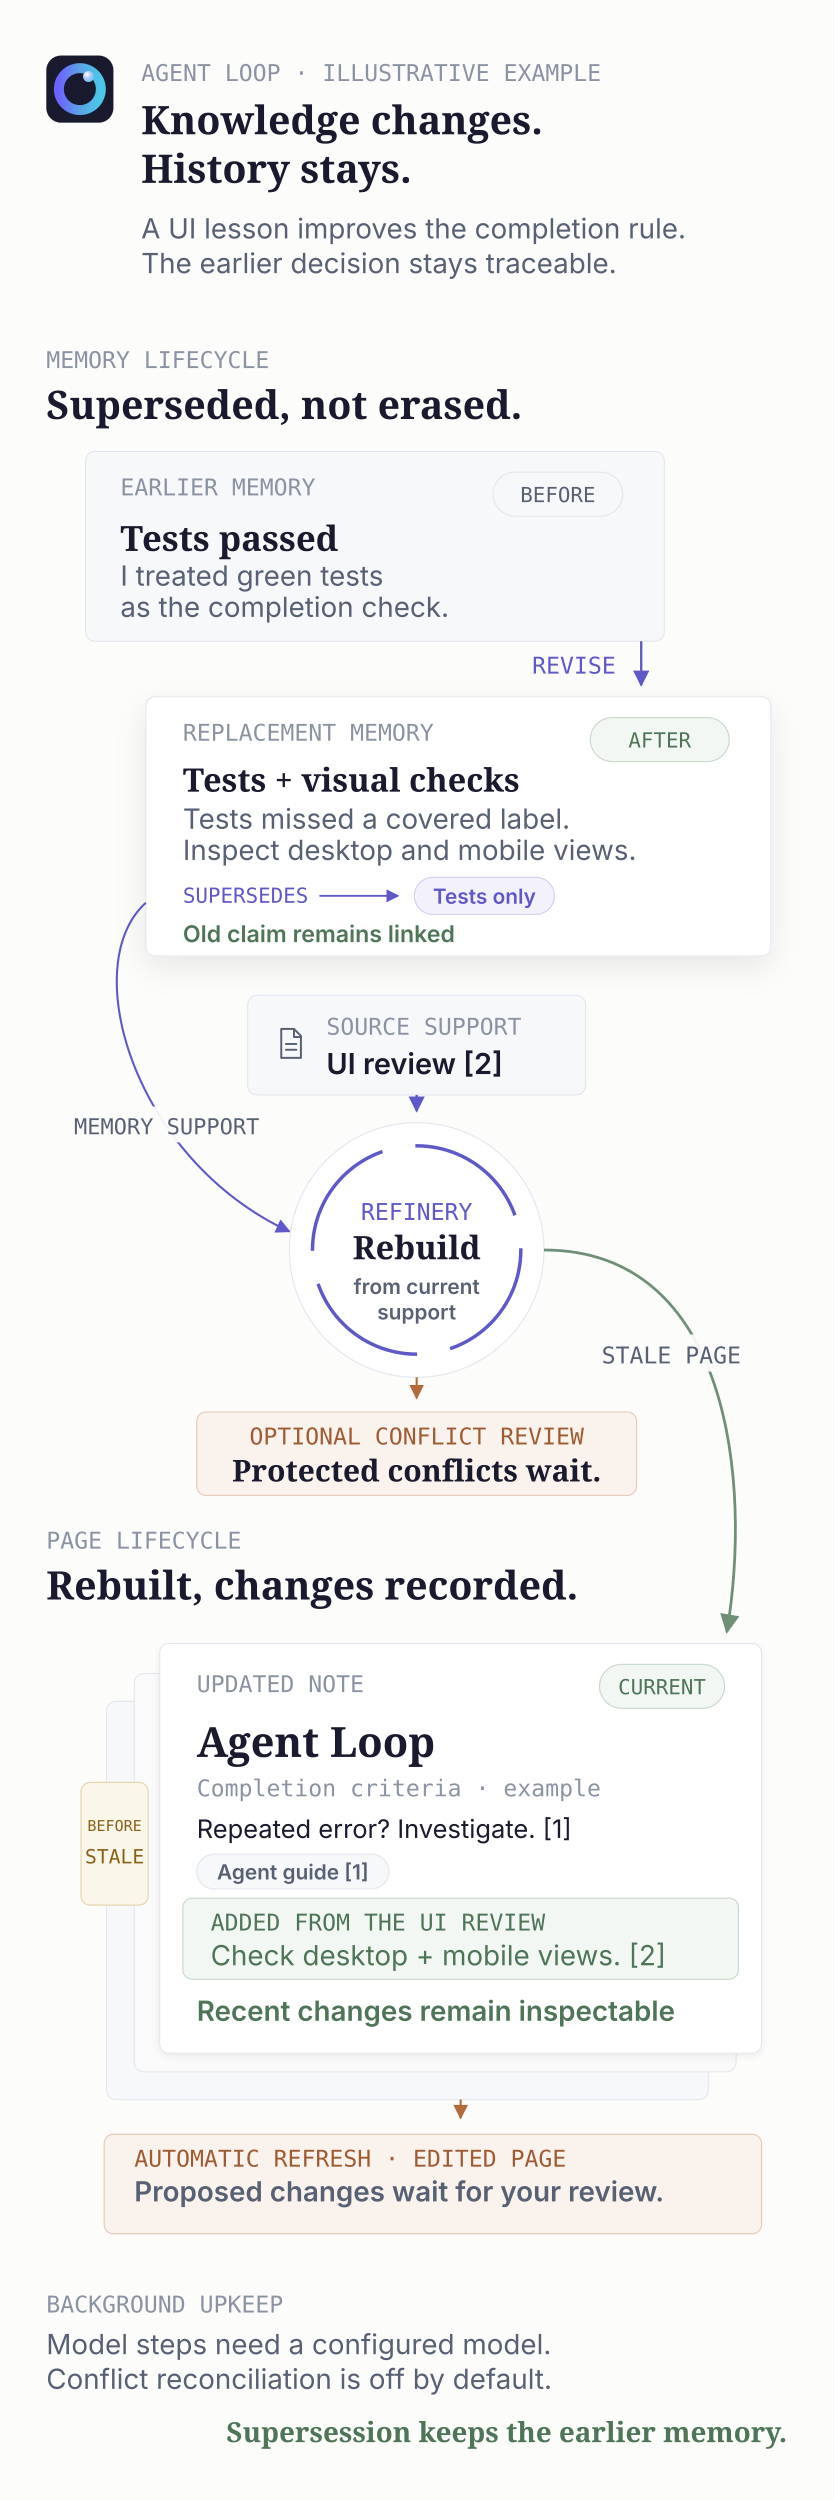
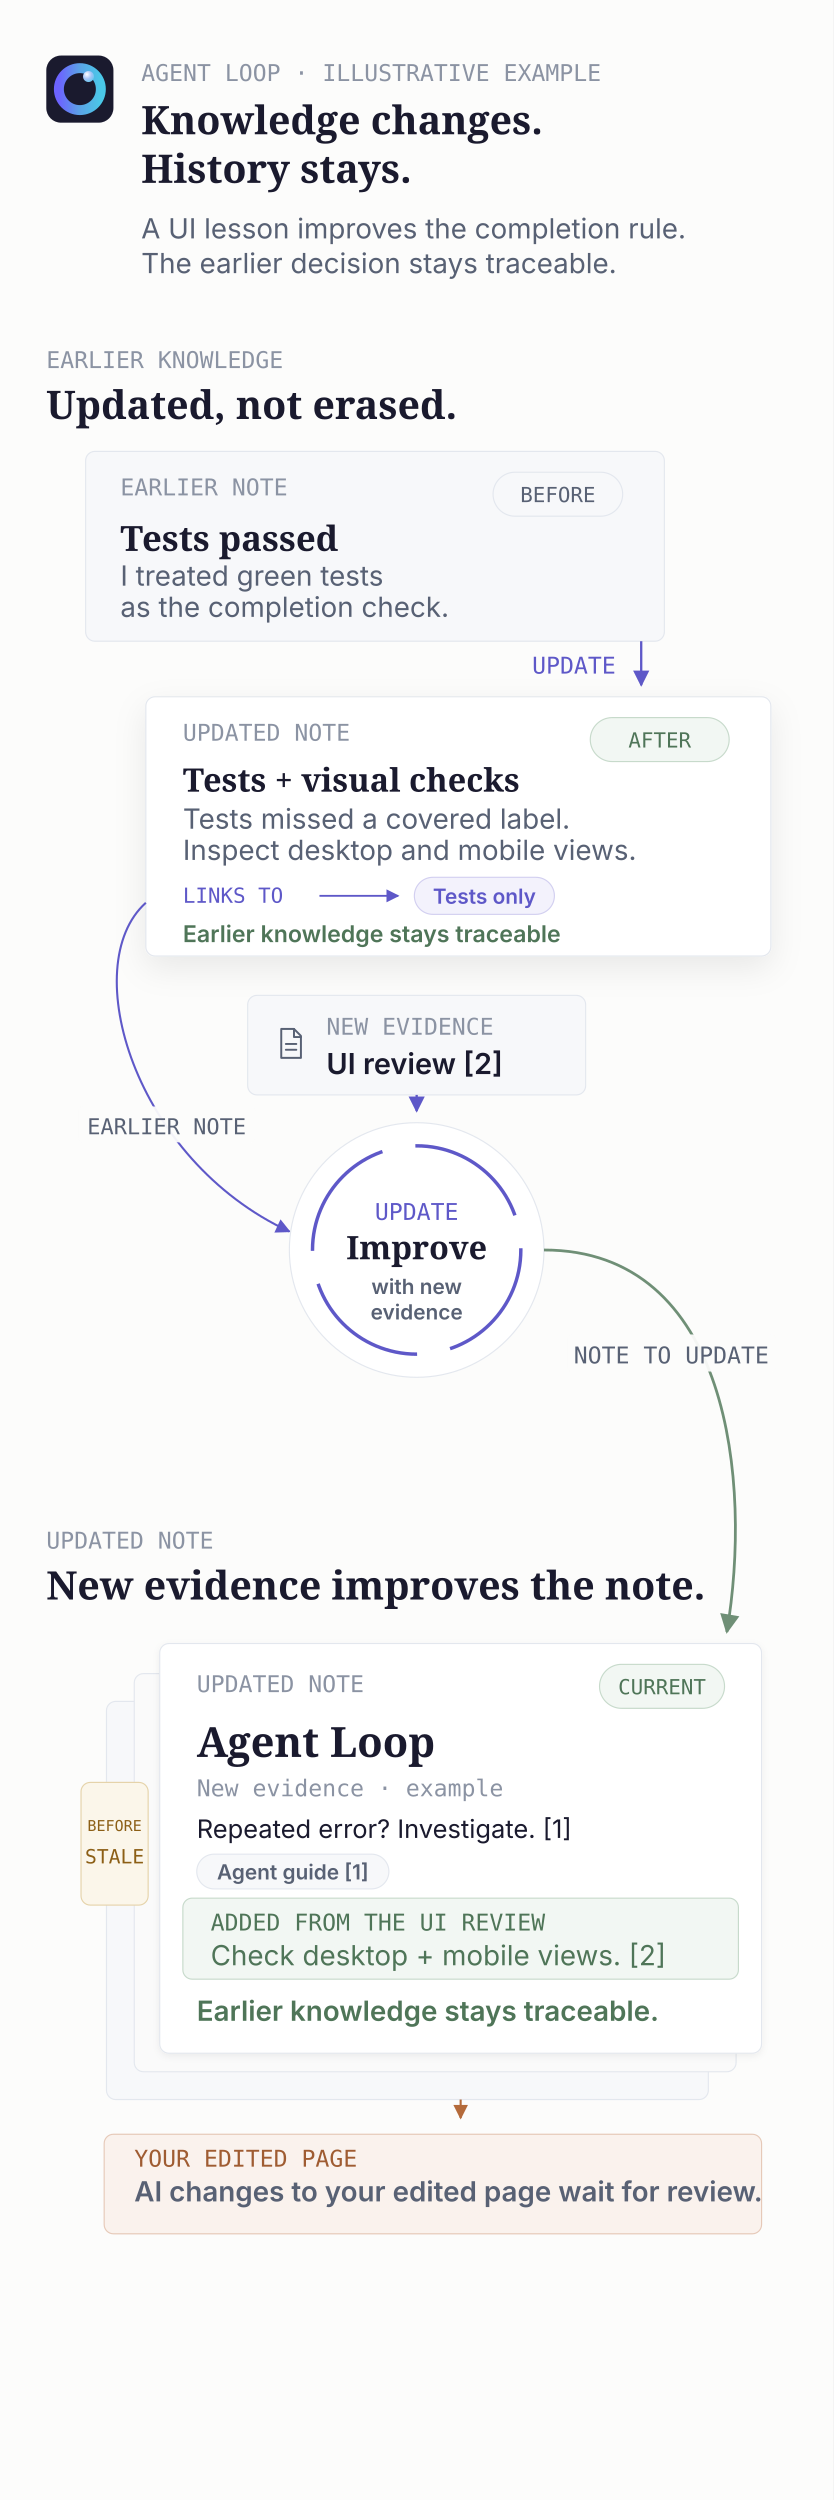
<svg xmlns="http://www.w3.org/2000/svg" width="720" height="2160" viewBox="0 0 720 2160" role="img" aria-labelledby="title desc">
  <style>text { font-kerning: normal; }</style>
  <rect width="720" height="2160" fill="#FCFCFB" />
  <g transform="translate(40 48) scale(0.1132812)">
    <rect width="512" height="512" rx="112" fill="#1A1A2E" />
    <circle cx="256" cy="256" r="160" fill="none" stroke="url(#lifecycle-en-mobile-ring)" stroke-width="76" />
    <circle cx="322" cy="160" r="42" fill="url(#lifecycle-en-mobile-orb)" />
  </g>
  <g data-fit-region="lifecycle-en-mobile-heading" data-fit-x="122" data-fit-y="44" data-fit-width="558" data-fit-height="210" data-check-overlap="false">
    <text x="122" y="70" font-family="'JetBrains Mono', monospace" font-size="20" font-weight="500" fill="#8B93A3" text-anchor="start">AGENT LOOP · ILLUSTRATIVE EXAMPLE</text>
    <text x="122" y="116" font-family="'Fraunces', Georgia, serif" font-size="34" font-weight="600" fill="#1A1A2E" text-anchor="start">Knowledge changes.</text>
    <text x="122" y="158" font-family="'Fraunces', Georgia, serif" font-size="34" font-weight="600" fill="#1A1A2E" text-anchor="start">History stays.</text>
    <text x="122" y="206" font-family="'Instrument Sans', -apple-system, sans-serif" font-size="24" font-weight="400" fill="#586174" text-anchor="start">A UI lesson improves the completion rule.</text>
    <text x="122" y="236" font-family="'Instrument Sans', -apple-system, sans-serif" font-size="24" font-weight="400" fill="#586174" text-anchor="start">The earlier decision stays traceable.</text>
  </g>
  <g data-fit-region="lifecycle-en-mobile-memory-object" data-fit-x="40" data-fit-y="286" data-fit-width="640" data-fit-height="546" data-check-overlap="false">
-     <text x="40" y="318" font-family="'JetBrains Mono', monospace" font-size="20" font-weight="500" fill="#8B93A3" text-anchor="start">MEMORY LIFECYCLE</text>
-     <text x="40" y="362" font-family="'Fraunces', Georgia, serif" font-size="34" font-weight="600" fill="#1A1A2E" text-anchor="start">Superseded, not erased.</text>
+     <text x="40" y="318" font-family="'JetBrains Mono', monospace" font-size="20" font-weight="500" fill="#8B93A3" text-anchor="start">EARLIER KNOWLEDGE</text>
+     <text x="40" y="362" font-family="'Fraunces', Georgia, serif" font-size="34" font-weight="600" fill="#1A1A2E" text-anchor="start">Updated, not erased.</text>
    <rect x="74" y="390" width="500" height="164" rx="8" fill="#F7F8FA" stroke="#E3E7EE" />
-     <text x="104" y="428" font-family="'JetBrains Mono', monospace" font-size="20" font-weight="500" fill="#8B93A3" text-anchor="start">EARLIER MEMORY</text>
+     <text x="104" y="428" font-family="'JetBrains Mono', monospace" font-size="20" font-weight="500" fill="#8B93A3" text-anchor="start">EARLIER NOTE</text>
    <g>
      <rect x="426" y="408" width="112" height="38" rx="19" fill="#F7F8FA" stroke="#E3E7EE" />
      <text x="482" y="433.84" font-family="'JetBrains Mono', monospace" font-size="18" font-weight="500" fill="#586174" text-anchor="middle">BEFORE</text>
    </g>
    <text x="104" y="476" font-family="'Fraunces', Georgia, serif" font-size="30" font-weight="600" fill="#1A1A2E" text-anchor="start">Tests passed</text>
    <text x="104" y="506" font-family="'Instrument Sans', -apple-system, sans-serif" font-size="24" font-weight="400" fill="#586174" text-anchor="start">I treated green tests</text>
    <text x="104" y="533" font-family="'Instrument Sans', -apple-system, sans-serif" font-size="24" font-weight="400" fill="#586174" text-anchor="start">as the completion check.</text>
    <path d="M554 554 V592" fill="none" stroke="#5E58C8" stroke-width="2" marker-end="url(#lifecycle-en-mobile-arrow)" />
-     <text x="532" y="582" font-family="'JetBrains Mono', monospace" font-size="20" font-weight="500" fill="#5E58C8" text-anchor="end">REVISE</text>
+     <text x="532" y="582" font-family="'JetBrains Mono', monospace" font-size="20" font-weight="500" fill="#5E58C8" text-anchor="end">UPDATE</text>
    <g filter="url(#lifecycle-en-mobile-card-shadow)">
      <rect x="126" y="602" width="540" height="224" rx="8" fill="#FFFFFF" stroke="#E3E7EE" />
    </g>
-     <text x="158" y="640" font-family="'JetBrains Mono', monospace" font-size="20" font-weight="500" fill="#8B93A3" text-anchor="start">REPLACEMENT MEMORY</text>
+     <text x="158" y="640" font-family="'JetBrains Mono', monospace" font-size="20" font-weight="500" fill="#8B93A3" text-anchor="start">UPDATED NOTE</text>
    <g>
      <rect x="510" y="620" width="120" height="38" rx="19" fill="#F2F7F3" stroke="#C7DACB" />
      <text x="570" y="645.84" font-family="'JetBrains Mono', monospace" font-size="18" font-weight="500" fill="#4F7558" text-anchor="middle">AFTER</text>
    </g>
    <text x="158" y="684" font-family="'Fraunces', Georgia, serif" font-size="28" font-weight="600" fill="#1A1A2E" text-anchor="start">Tests + visual checks</text>
    <text x="158" y="716" font-family="'Instrument Sans', -apple-system, sans-serif" font-size="24" font-weight="400" fill="#586174" text-anchor="start">Tests missed a covered label.</text>
    <text x="158" y="743" font-family="'Instrument Sans', -apple-system, sans-serif" font-size="24" font-weight="400" fill="#586174" text-anchor="start">Inspect desktop and mobile views.</text>
-     <text x="158" y="780" font-family="'JetBrains Mono', monospace" font-size="18" font-weight="500" fill="#5E58C8" text-anchor="start">SUPERSEDES</text>
+     <text x="158" y="780" font-family="'JetBrains Mono', monospace" font-size="18" font-weight="500" fill="#5E58C8" text-anchor="start">LINKS TO</text>
    <path d="M276 774 H344" stroke="#5E58C8" stroke-width="1.6" marker-end="url(#lifecycle-en-mobile-arrow)" />
    <g>
      <rect x="358" y="758" width="121" height="32" rx="16" fill="#F3F2FC" stroke="#D2CFF0" />
      <text x="418.5" y="780.84" font-family="'Instrument Sans', -apple-system, sans-serif" font-size="18" font-weight="600" fill="#5E58C8" text-anchor="middle">Tests only</text>
    </g>
-     <text x="158" y="814" font-family="'Instrument Sans', -apple-system, sans-serif" font-size="20" font-weight="600" fill="#4F7558" text-anchor="start">Old claim remains linked</text>
+     <text x="158" y="814" font-family="'Instrument Sans', -apple-system, sans-serif" font-size="20" font-weight="600" fill="#4F7558" text-anchor="start">Earlier knowledge stays traceable</text>
  </g>
  <g data-fit-region="lifecycle-en-mobile-refinery" data-fit-x="40" data-fit-y="850" data-fit-width="640" data-fit-height="450" data-check-overlap="false">
    <rect x="214" y="860" width="292" height="86" rx="8" fill="#F7F8FA" stroke="#E3E7EE" />
    <g fill="none" stroke="#586174" stroke-width="1.7" stroke-linecap="round" stroke-linejoin="round">
      <path d="M243 889h11l6 6v19H243z" />
      <path d="M254 889v7h6" />
      <path d="M247 902h9M247 907h9" />
    </g>
-     <text x="282" y="894" font-family="'JetBrains Mono', monospace" font-size="20" font-weight="500" fill="#8B93A3" text-anchor="start">SOURCE SUPPORT</text>
+     <text x="282" y="894" font-family="'JetBrains Mono', monospace" font-size="20" font-weight="500" fill="#8B93A3" text-anchor="start">NEW EVIDENCE</text>
    <text x="282" y="928" font-family="'Instrument Sans', -apple-system, sans-serif" font-size="25" font-weight="600" fill="#1A1A2E" text-anchor="start">UI review [2]</text>
    <path d="M360 946 V960" fill="none" stroke="#5E58C8" stroke-width="2" marker-end="url(#lifecycle-en-mobile-arrow)" />
    <path d="M126 780 C66 834 116 1002 250 1064" fill="none" stroke="#5E58C8" stroke-width="1.8" marker-end="url(#lifecycle-en-mobile-arrow)" />
    <g>
-       <rect x="56" y="956" width="176" height="31" rx="4" fill="#FCFCFB" fill-opacity="0.94" />
-       <text x="144" y="980" font-family="'JetBrains Mono', monospace" font-size="19" font-weight="500" fill="#586174" text-anchor="middle">MEMORY SUPPORT</text>
+       <rect x="67.5" y="956" width="153" height="31" rx="4" fill="#FCFCFB" fill-opacity="0.94" />
+       <text x="144" y="980" font-family="'JetBrains Mono', monospace" font-size="19" font-weight="500" fill="#586174" text-anchor="middle">EARLIER NOTE</text>
    </g>
    <circle cx="360" cy="1080" r="110" fill="#FFFFFF" stroke="#E3E7EE" />
    <circle cx="360" cy="1080" r="90" fill="none" stroke="#5E58C8" stroke-width="3" stroke-dasharray="112 29" />
-     <text x="360" y="1054" font-family="'JetBrains Mono', monospace" font-size="20" font-weight="500" fill="#5E58C8" text-anchor="middle">REFINERY</text>
-     <text x="360" y="1088" font-family="'Fraunces', Georgia, serif" font-size="28" font-weight="600" fill="#1A1A2E" text-anchor="middle">Rebuild</text>
-     <text x="360" y="1118" font-family="'Instrument Sans', -apple-system, sans-serif" font-size="18" font-weight="600" fill="#586174" text-anchor="middle">from current</text>
-     <text x="360" y="1140" font-family="'Instrument Sans', -apple-system, sans-serif" font-size="18" font-weight="600" fill="#586174" text-anchor="middle">support</text>
-     <path d="M360 1190 V1208" fill="none" stroke="#B46A3A" stroke-width="1.8" marker-end="url(#lifecycle-en-mobile-warm-arrow)" />
-     <rect x="170" y="1220" width="380" height="72" rx="8" fill="#FAF2ED" stroke="#E6C9B8" />
-     <text x="360" y="1248" font-family="'JetBrains Mono', monospace" font-size="20" font-weight="500" fill="#9F5C32" text-anchor="middle">OPTIONAL CONFLICT REVIEW</text>
-     <text x="360" y="1280" font-family="'Fraunces', Georgia, serif" font-size="26" font-weight="600" fill="#1A1A2E" text-anchor="middle">Protected conflicts wait.</text>
+     <text x="360" y="1054" font-family="'JetBrains Mono', monospace" font-size="20" font-weight="500" fill="#5E58C8" text-anchor="middle">UPDATE</text>
+     <text x="360" y="1088" font-family="'Fraunces', Georgia, serif" font-size="28" font-weight="600" fill="#1A1A2E" text-anchor="middle">Improve</text>
+     <text x="360" y="1118" font-family="'Instrument Sans', -apple-system, sans-serif" font-size="18" font-weight="600" fill="#586174" text-anchor="middle">with new</text>
+     <text x="360" y="1140" font-family="'Instrument Sans', -apple-system, sans-serif" font-size="18" font-weight="600" fill="#586174" text-anchor="middle">evidence</text>
  </g>
  <g data-fit-region="lifecycle-en-mobile-page-object" data-fit-x="40" data-fit-y="1308" data-fit-width="640" data-fit-height="620" data-check-overlap="false">
-     <text x="40" y="1338" font-family="'JetBrains Mono', monospace" font-size="20" font-weight="500" fill="#8B93A3" text-anchor="start">PAGE LIFECYCLE</text>
-     <text x="40" y="1382" font-family="'Fraunces', Georgia, serif" font-size="34" font-weight="600" fill="#1A1A2E" text-anchor="start">Rebuilt, changes recorded.</text>
+     <text x="40" y="1338" font-family="'JetBrains Mono', monospace" font-size="20" font-weight="500" fill="#8B93A3" text-anchor="start">UPDATED NOTE</text>
+     <text x="40" y="1382" font-family="'Fraunces', Georgia, serif" font-size="34" font-weight="600" fill="#1A1A2E" text-anchor="start">New evidence improves the note.</text>
    <rect x="92" y="1470" width="520" height="344" rx="8" fill="#F7F8FA" stroke="#E3E7EE" />
    <rect x="116" y="1446" width="520" height="344" rx="8" fill="#FAFAFA" stroke="#E3E7EE" />
    <rect x="70" y="1540" width="58" height="106" rx="8" fill="#FBF6EA" stroke="#E5D3AA" />
    <text x="99" y="1582" font-family="'JetBrains Mono', monospace" font-size="13" font-weight="500" fill="#8C5F16" text-anchor="middle">BEFORE</text>
    <text x="99" y="1610" font-family="'JetBrains Mono', monospace" font-size="17" font-weight="500" fill="#8C5F16" text-anchor="middle">STALE</text>
    <g filter="url(#lifecycle-en-mobile-page-shadow)">
      <rect x="138" y="1420" width="520" height="354" rx="8" fill="#FFFFFF" stroke="#E3E7EE" />
    </g>
    <text x="170" y="1462" font-family="'JetBrains Mono', monospace" font-size="20" font-weight="500" fill="#8B93A3" text-anchor="start">UPDATED NOTE</text>
    <g>
      <rect x="518" y="1438" width="108" height="38" rx="19" fill="#F2F7F3" stroke="#C7DACB" />
      <text x="572" y="1463.84" font-family="'JetBrains Mono', monospace" font-size="18" font-weight="500" fill="#4F7558" text-anchor="middle">CURRENT</text>
    </g>
    <text x="170" y="1518" font-family="'Fraunces', Georgia, serif" font-size="36" font-weight="600" fill="#1A1A2E" text-anchor="start">Agent Loop</text>
-     <text x="170" y="1552" font-family="'JetBrains Mono', monospace" font-size="20" font-weight="500" fill="#8B93A3" text-anchor="start">Completion criteria · example</text>
+     <text x="170" y="1552" font-family="'JetBrains Mono', monospace" font-size="20" font-weight="500" fill="#8B93A3" text-anchor="start">New evidence · example</text>
    <text x="170" y="1588" font-family="'Instrument Sans', -apple-system, sans-serif" font-size="22" font-weight="400" fill="#1A1A2E" text-anchor="start">Repeated error? Investigate. [1]</text>
    <g>
      <rect x="170" y="1602" width="166" height="30" rx="15" fill="#F7F8FA" stroke="#E3E7EE" />
      <text x="253" y="1623.84" font-family="'Instrument Sans', -apple-system, sans-serif" font-size="18" font-weight="600" fill="#586174" text-anchor="middle">Agent guide [1]</text>
    </g>
    <rect x="158" y="1640" width="480" height="70" rx="8" fill="#F2F7F3" stroke="#C7DACB" />
    <text x="182" y="1668" font-family="'JetBrains Mono', monospace" font-size="20" font-weight="500" fill="#4F7558" text-anchor="start">ADDED FROM THE UI REVIEW</text>
    <text x="182" y="1698" font-family="'Instrument Sans', -apple-system, sans-serif" font-size="24" font-weight="400" fill="#4F7558" text-anchor="start">Check desktop + mobile views. [2]</text>
-     <text x="170" y="1746" font-family="'Instrument Sans', -apple-system, sans-serif" font-size="24" font-weight="600" fill="#4F7558" text-anchor="start">Recent changes remain inspectable</text>
+     <text x="170" y="1746" font-family="'Instrument Sans', -apple-system, sans-serif" font-size="24" font-weight="600" fill="#4F7558" text-anchor="start">Earlier knowledge stays traceable.</text>
    <path d="M398 1814 V1830" fill="none" stroke="#B46A3A" stroke-width="1.8" marker-end="url(#lifecycle-en-mobile-warm-arrow)" />
    <rect x="90" y="1844" width="568" height="86" rx="8" fill="#FAF2ED" stroke="#E6C9B8" />
-     <text x="116" y="1872" font-family="'JetBrains Mono', monospace" font-size="20" font-weight="500" fill="#9F5C32" text-anchor="start">AUTOMATIC REFRESH · EDITED PAGE</text>
-     <text x="116" y="1902" font-family="'Instrument Sans', -apple-system, sans-serif" font-size="24" font-weight="600" fill="#586174" text-anchor="start">Proposed changes wait for your review.</text>
+     <text x="116" y="1872" font-family="'JetBrains Mono', monospace" font-size="20" font-weight="500" fill="#9F5C32" text-anchor="start">YOUR EDITED PAGE</text>
+     <text x="116" y="1902" font-family="'Instrument Sans', -apple-system, sans-serif" font-size="24" font-weight="600" fill="#586174" text-anchor="start">AI changes to your edited page wait for review.</text>
  </g>
  <path d="M470 1080 C630 1080 650 1280 628 1410" fill="none" stroke="#6F8F76" stroke-width="2.4" marker-end="url(#lifecycle-en-mobile-sage-arrow)" />
  <g>
-     <rect x="512" y="1153" width="136" height="32" rx="4" fill="#FCFCFB" fill-opacity="0.94" />
-     <text x="580" y="1178" font-family="'JetBrains Mono', monospace" font-size="20" font-weight="500" fill="#586174" text-anchor="middle">STALE PAGE</text>
-   </g>
-   <g data-fit-region="lifecycle-en-mobile-footer" data-fit-x="40" data-fit-y="1970" data-fit-width="640" data-fit-height="154" data-check-overlap="false">
-     <text x="40" y="1998" font-family="'JetBrains Mono', monospace" font-size="20" font-weight="500" fill="#8B93A3" text-anchor="start">BACKGROUND UPKEEP</text>
-     <text x="40" y="2034" font-family="'Instrument Sans', -apple-system, sans-serif" font-size="24" font-weight="400" fill="#586174" text-anchor="start">Model steps need a configured model.</text>
-     <text x="40" y="2064" font-family="'Instrument Sans', -apple-system, sans-serif" font-size="24" font-weight="400" fill="#586174" text-anchor="start">Conflict reconciliation is off by default.</text>
-     <text x="680" y="2110" font-family="'Fraunces', Georgia, serif" font-size="24" font-weight="600" fill="#4F7558" text-anchor="end">Supersession keeps the earlier memory.</text>
+     <rect x="490" y="1153" width="180" height="32" rx="4" fill="#FCFCFB" fill-opacity="0.94" />
+     <text x="580" y="1178" font-family="'JetBrains Mono', monospace" font-size="20" font-weight="500" fill="#586174" text-anchor="middle">NOTE TO UPDATE</text>
  </g>
  <defs>
    <linearGradient id="lifecycle-en-mobile-ring" x1="96" y1="256" x2="416" y2="256" gradientUnits="userSpaceOnUse">
      <stop stop-color="#6C63FF" />
      <stop offset="0.5" stop-color="#5BA3E6" />
      <stop offset="1" stop-color="#4AC8E8" />
    </linearGradient>
    <radialGradient id="lifecycle-en-mobile-orb" cx="0" cy="0" r="1" gradientUnits="userSpaceOnUse" gradientTransform="translate(310 144) rotate(52.125) scale(76.0263)">
      <stop stop-color="#FFFFFF" />
      <stop offset="0.45" stop-color="#A5C4F7" />
      <stop offset="1" stop-color="#4AC8E8" />
    </radialGradient>
    <marker id="lifecycle-en-mobile-arrow" viewBox="0 0 10 10" refX="9" refY="5" markerWidth="7" markerHeight="7" orient="auto-start-reverse">
      <path d="M0 0L10 5L0 10Z" fill="#5E58C8" />
    </marker>
    <marker id="lifecycle-en-mobile-warm-arrow" viewBox="0 0 10 10" refX="9" refY="5" markerWidth="7" markerHeight="7" orient="auto-start-reverse">
      <path d="M0 0L10 5L0 10Z" fill="#B46A3A" />
    </marker>
    <marker id="lifecycle-en-mobile-sage-arrow" viewBox="0 0 10 10" refX="9" refY="5" markerWidth="7" markerHeight="7" orient="auto-start-reverse">
      <path d="M0 0L10 5L0 10Z" fill="#6F8F76" />
    </marker>
    <filter id="lifecycle-en-mobile-card-shadow" x="-20%" y="-20%" width="140%" height="150%">
      <feDropShadow dx="0" dy="10" stdDeviation="14" flood-color="#1A1A2E" flood-opacity="0.08" />
    </filter>
    <filter id="lifecycle-en-mobile-page-shadow" x="-20%" y="-20%" width="140%" height="150%">
      <feDropShadow dx="0" dy="14" stdDeviation="18" flood-color="#1A1A2E" flood-opacity="0.10" />
      <feDropShadow dx="0" dy="2" stdDeviation="3" flood-color="#1A1A2E" flood-opacity="0.06" />
    </filter>
  </defs>
</svg>
